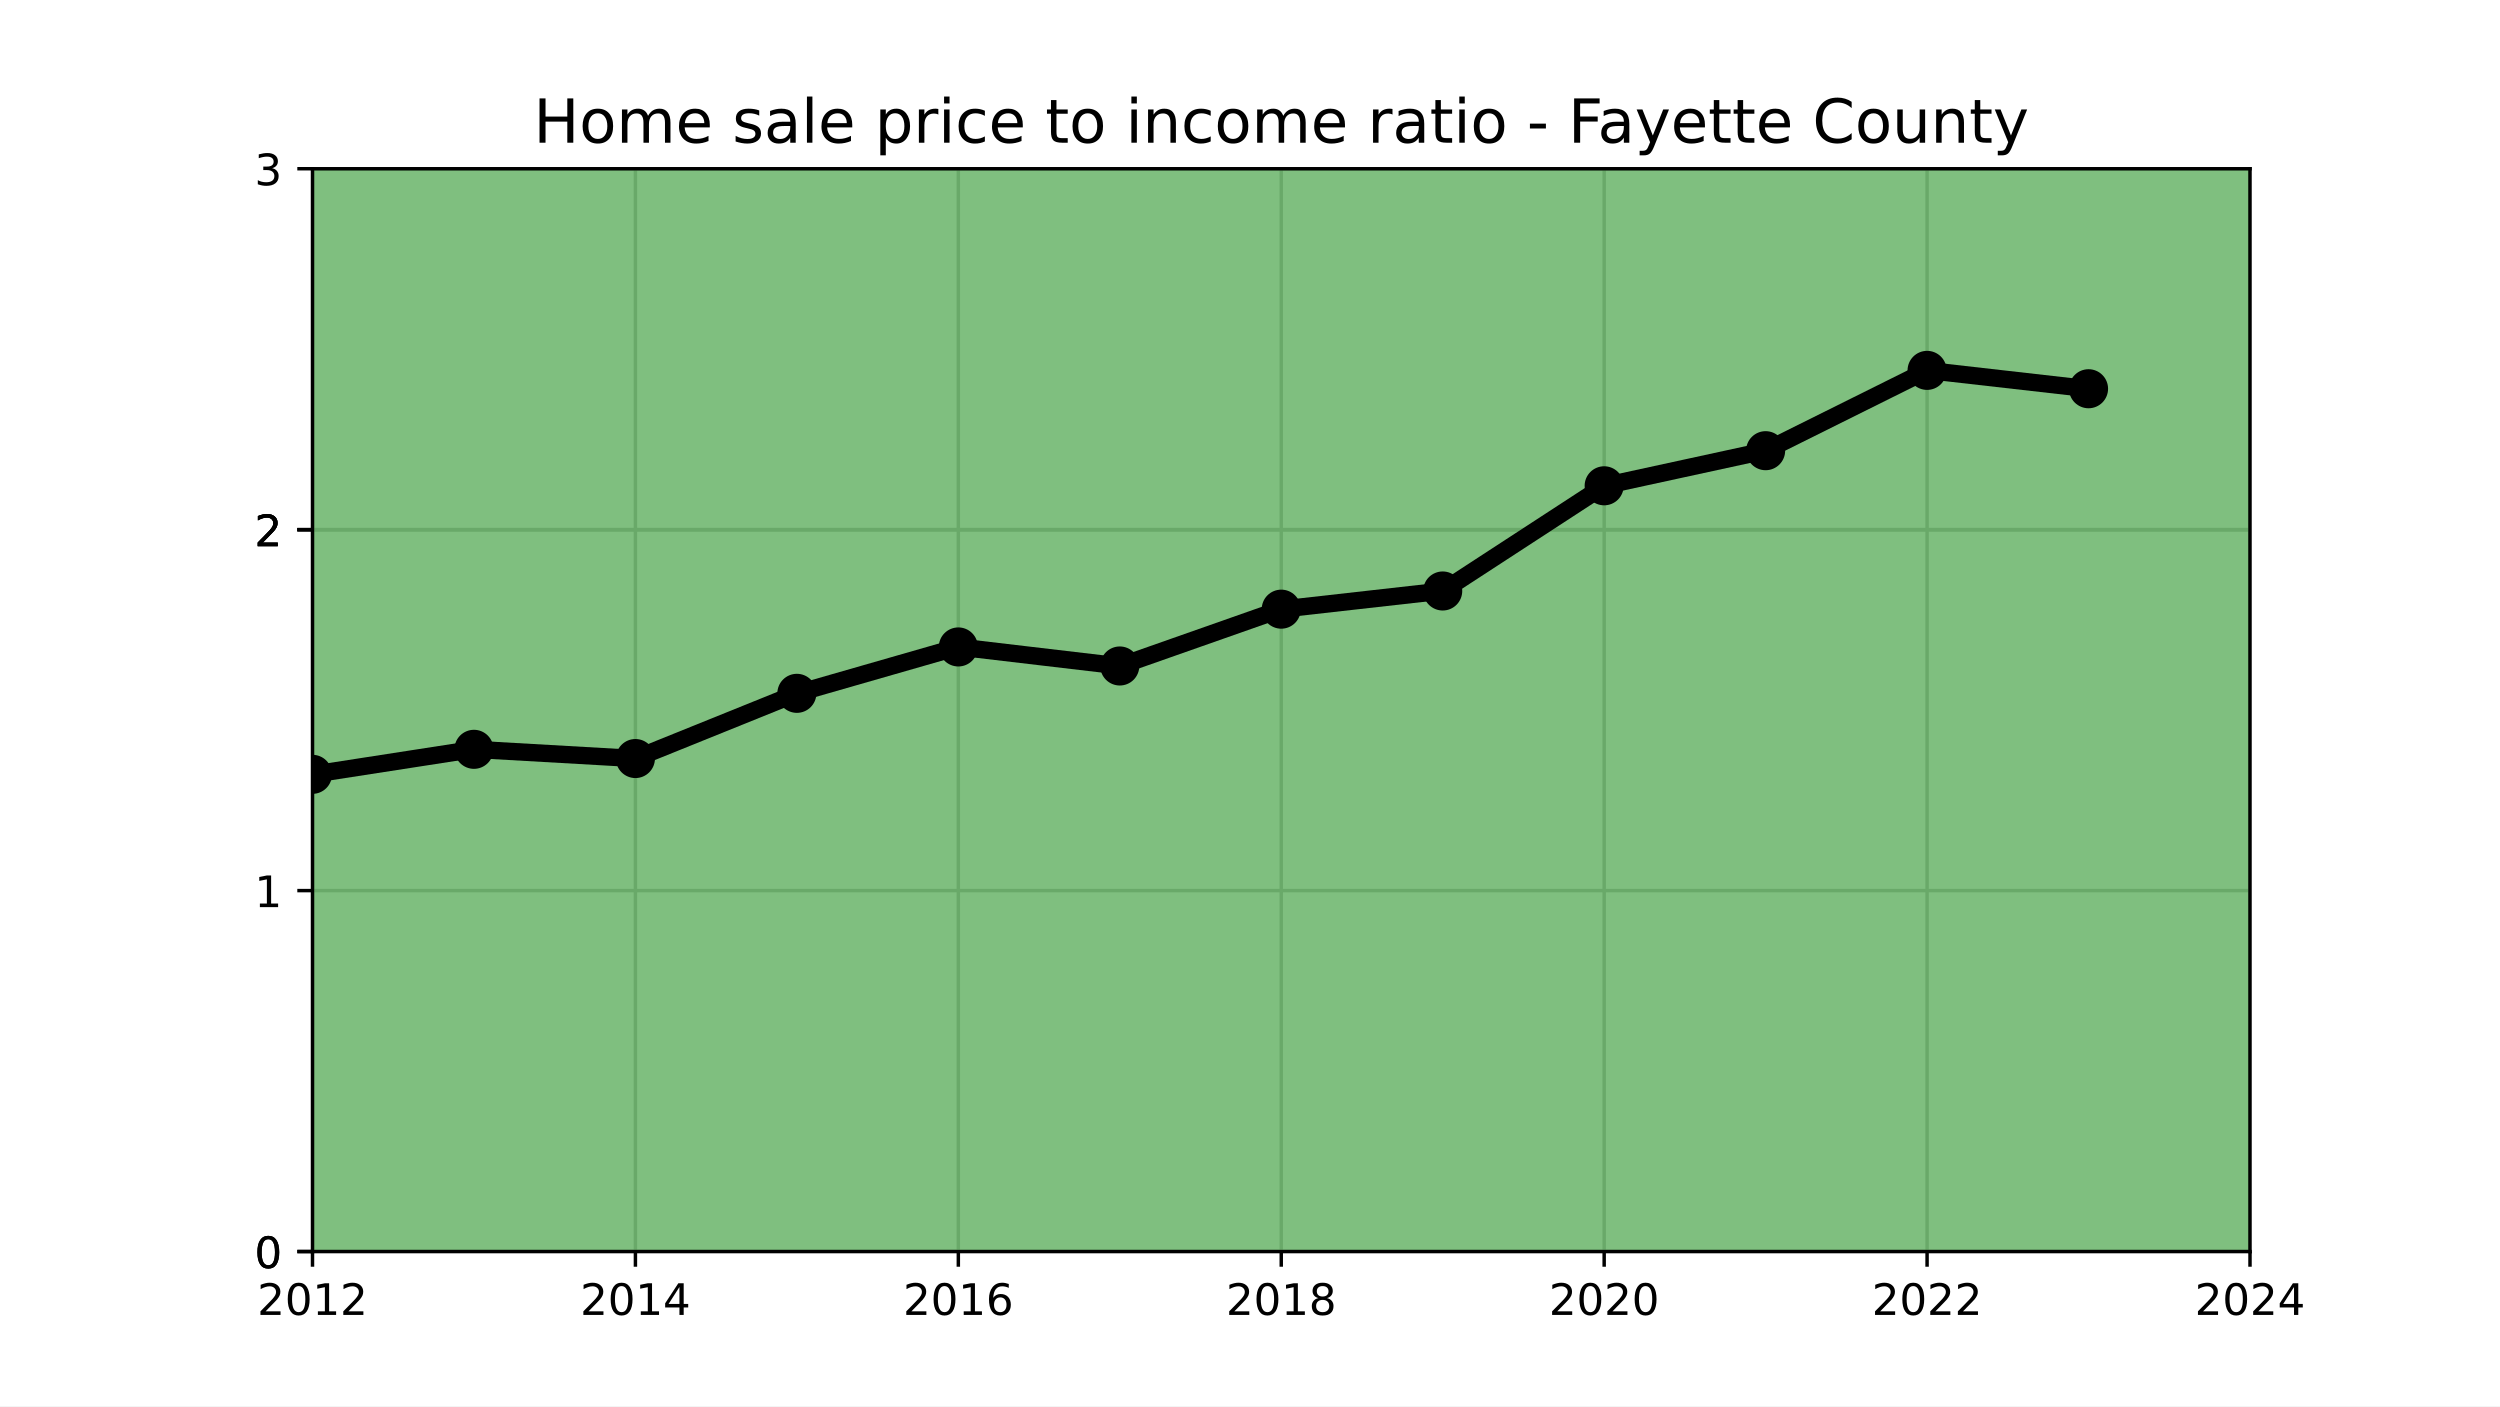
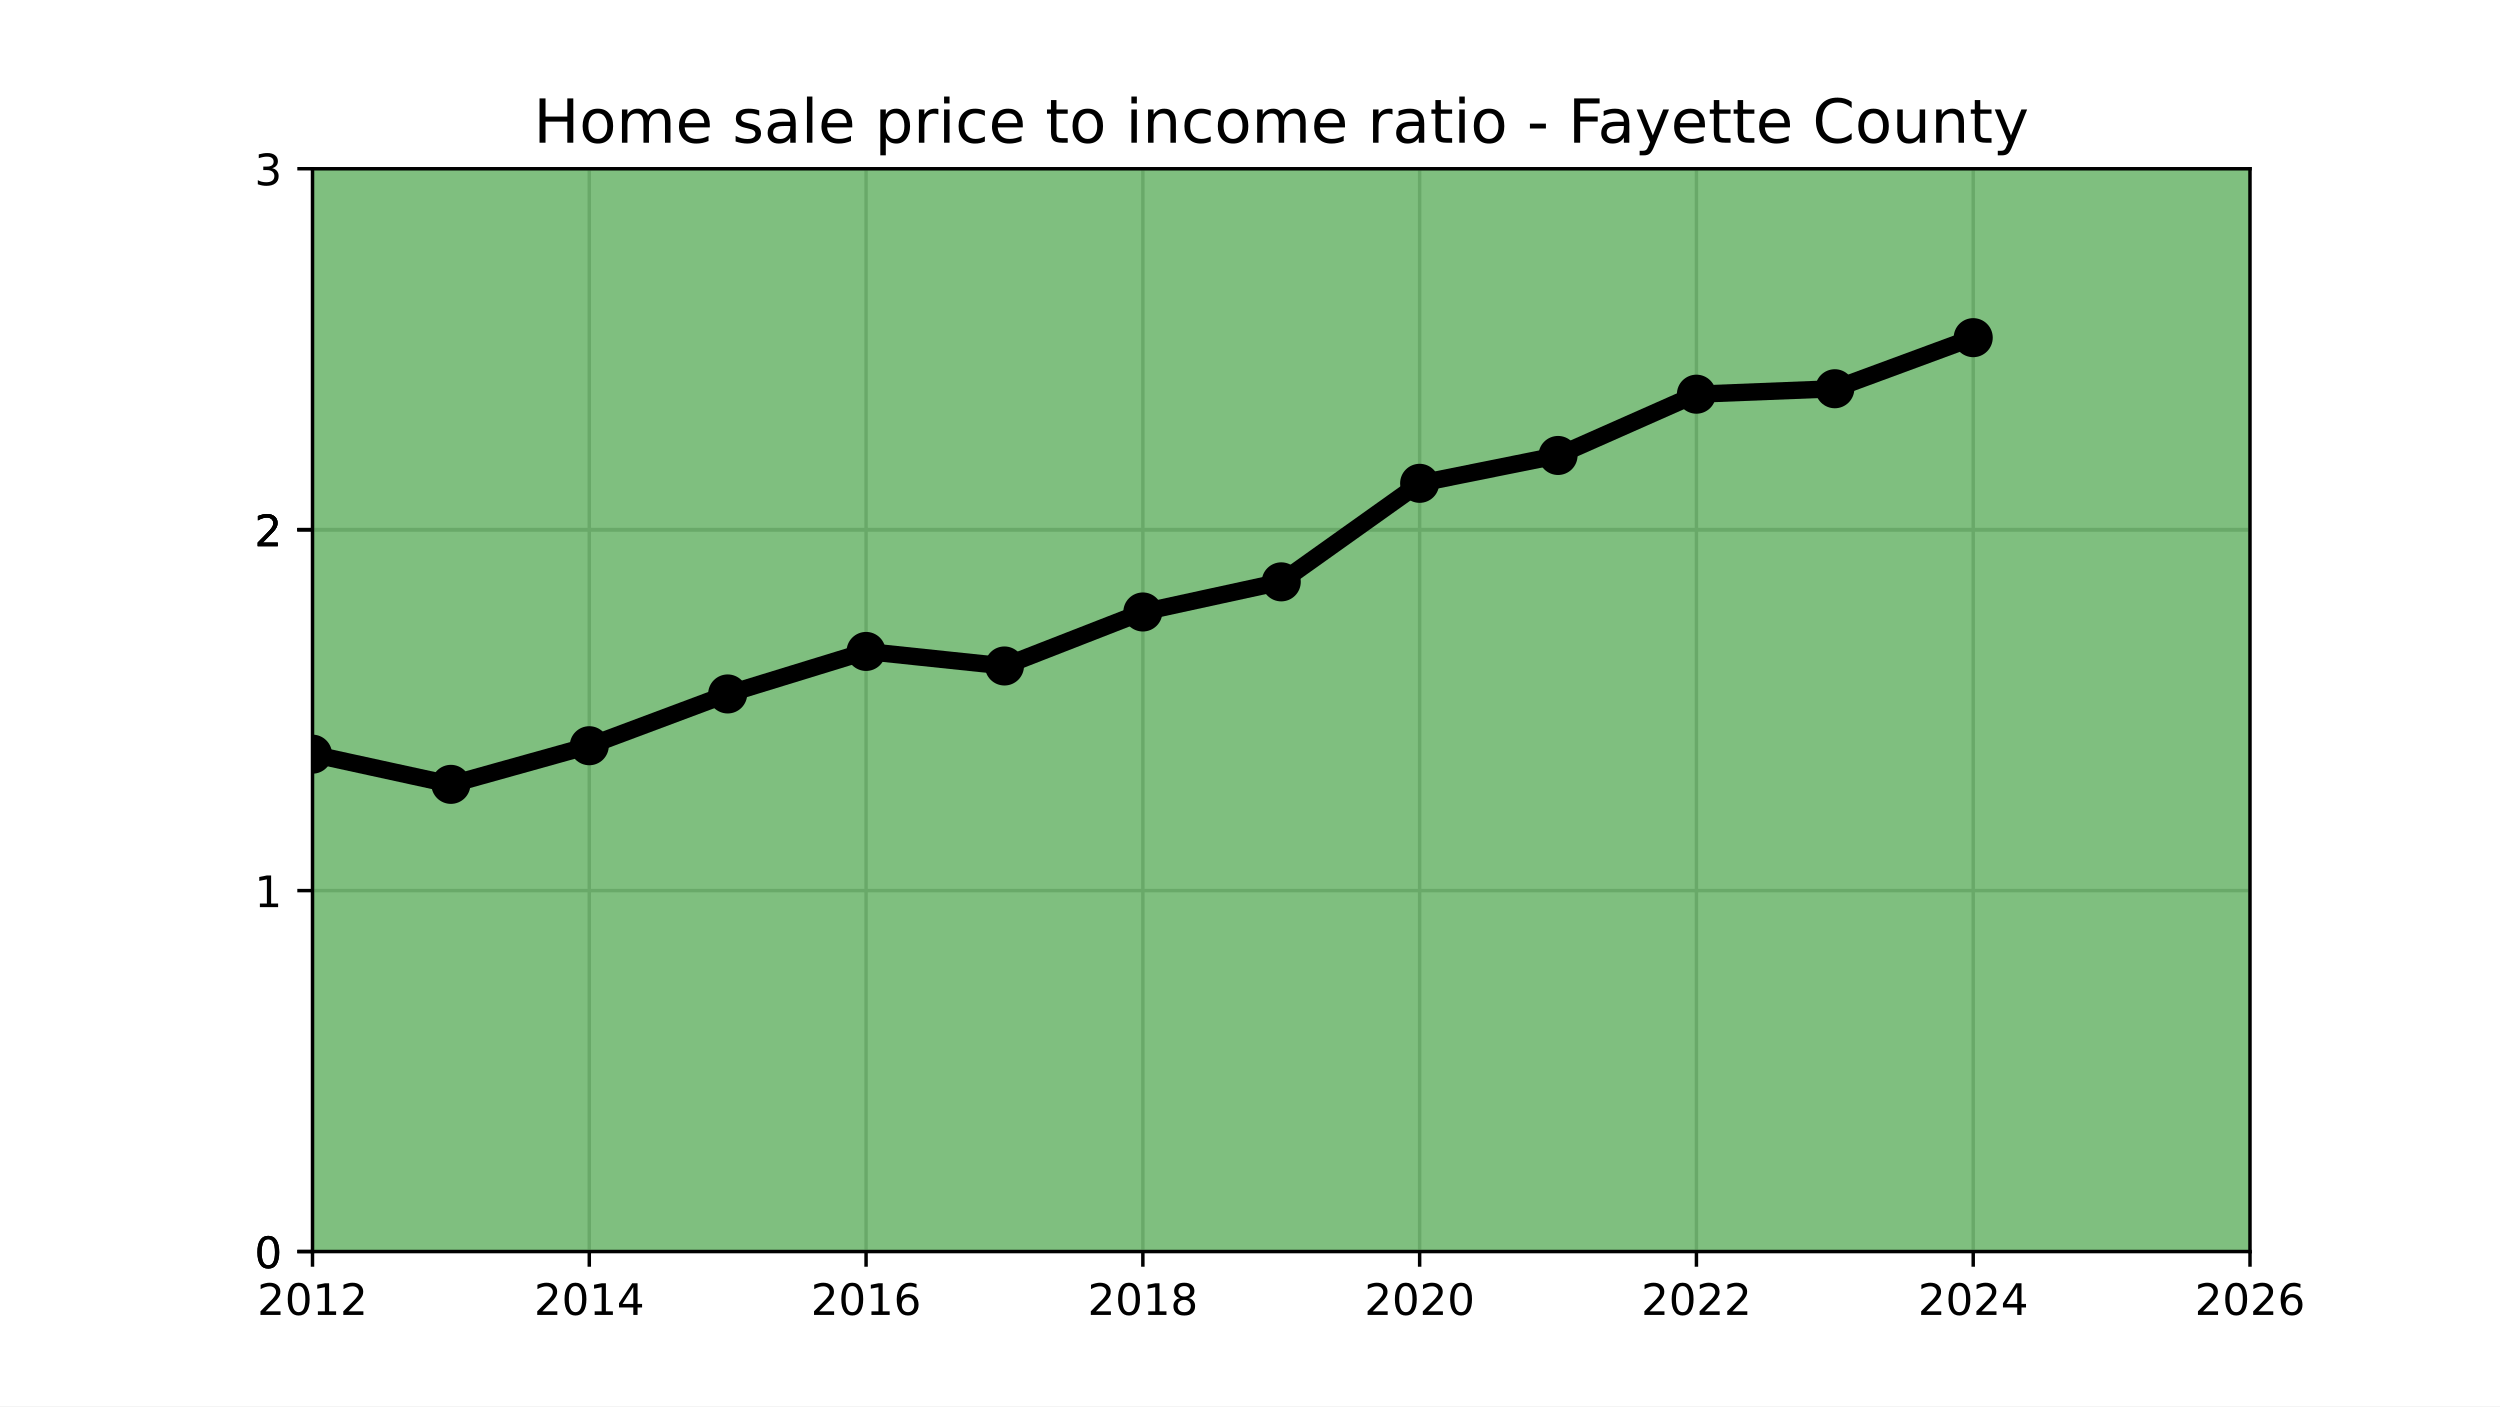
<svg xmlns="http://www.w3.org/2000/svg" xmlns:xlink="http://www.w3.org/1999/xlink" width="576pt" height="324pt" viewBox="0 0 576 324" version="1.1">
  <defs>
    <style type="text/css">*{stroke-linejoin: round; stroke-linecap: butt}</style>
  </defs>
  <g id="figure_1">
    <g id="patch_1">
      <path d="M 0 324  L 576 324  L 576 0  L 0 0  z " style="fill: #ffffff" />
    </g>
    <g id="axes_1">
      <g id="patch_2">
        <path d="M 72 288.36  L 518.4 288.36  L 518.4 38.88  L 72 38.88  z " style="fill: #ffffff" />
      </g>
      <g id="matplotlib.axis_1">
        <g id="xtick_1">
          <g id="line2d_1">
-             <path d="M 72 288.36  L 72 38.88  " clip-path="url(#pf3181446db)" style="fill: none; stroke: #d3d3d3; stroke-width: 0.8; stroke-linecap: square" />
+             <path d="M 72 288.36  L 72 38.88  " clip-path="url(#p4baf9065e5)" style="fill: none; stroke: #d3d3d3; stroke-width: 0.8; stroke-linecap: square" />
          </g>
          <g id="line2d_2">
            <defs>
-               <path id="m0b68ae9c9b" d="M 0 0  L 0 3.5  " style="stroke: #000000; stroke-width: 0.8" />
+               <path id="m02a581e43c" d="M 0 0  L 0 3.5  " style="stroke: #000000; stroke-width: 0.8" />
            </defs>
            <g>
-               <use xlink:href="#m0b68ae9c9b" x="72" y="288.36" style="stroke: #000000; stroke-width: 0.8" />
+               <use xlink:href="#m02a581e43c" x="72" y="288.36" style="stroke: #000000; stroke-width: 0.8" />
            </g>
          </g>
          <g id="text_1">
            <g transform="translate(59.275 302.9584) scale(0.1 -0.1)">
              <defs>
                <path id="DejaVuSans-32" d="M 1228 531  L 3431 531  L 3431 0  L 469 0  L 469 531  Q 828 903 1448 1529  Q 2069 2156 2228 2338  Q 2531 2678 2651 2914  Q 2772 3150 2772 3378  Q 2772 3750 2511 3984  Q 2250 4219 1831 4219  Q 1534 4219 1204 4116  Q 875 4013 500 3803  L 500 4441  Q 881 4594 1212 4672  Q 1544 4750 1819 4750  Q 2544 4750 2975 4387  Q 3406 4025 3406 3419  Q 3406 3131 3298 2873  Q 3191 2616 2906 2266  Q 2828 2175 2409 1742  Q 1991 1309 1228 531  z " transform="scale(0.015625)" />
                <path id="DejaVuSans-30" d="M 2034 4250  Q 1547 4250 1301 3770  Q 1056 3291 1056 2328  Q 1056 1369 1301 889  Q 1547 409 2034 409  Q 2525 409 2770 889  Q 3016 1369 3016 2328  Q 3016 3291 2770 3770  Q 2525 4250 2034 4250  z M 2034 4750  Q 2819 4750 3233 4129  Q 3647 3509 3647 2328  Q 3647 1150 3233 529  Q 2819 -91 2034 -91  Q 1250 -91 836 529  Q 422 1150 422 2328  Q 422 3509 836 4129  Q 1250 4750 2034 4750  z " transform="scale(0.015625)" />
                <path id="DejaVuSans-31" d="M 794 531  L 1825 531  L 1825 4091  L 703 3866  L 703 4441  L 1819 4666  L 2450 4666  L 2450 531  L 3481 531  L 3481 0  L 794 0  L 794 531  z " transform="scale(0.015625)" />
              </defs>
              <use xlink:href="#DejaVuSans-32" />
-               <use xlink:href="#DejaVuSans-30" x="63.623" />
-               <use xlink:href="#DejaVuSans-31" x="127.246" />
-               <use xlink:href="#DejaVuSans-32" x="190.869" />
+               <use xlink:href="#DejaVuSans-30" transform="translate(63.62305 0)" />
+               <use xlink:href="#DejaVuSans-31" transform="translate(127.2461 0)" />
+               <use xlink:href="#DejaVuSans-32" transform="translate(190.8691 0)" />
            </g>
          </g>
        </g>
        <g id="xtick_2">
          <g id="line2d_3">
-             <path d="M 146.4 288.36  L 146.4 38.88  " clip-path="url(#pf3181446db)" style="fill: none; stroke: #d3d3d3; stroke-width: 0.8; stroke-linecap: square" />
+             <path d="M 135.771 288.36  L 135.771 38.88  " clip-path="url(#p4baf9065e5)" style="fill: none; stroke: #d3d3d3; stroke-width: 0.8; stroke-linecap: square" />
          </g>
          <g id="line2d_4">
            <g>
-               <use xlink:href="#m0b68ae9c9b" x="146.4" y="288.36" style="stroke: #000000; stroke-width: 0.8" />
+               <use xlink:href="#m02a581e43c" x="135.771" y="288.36" style="stroke: #000000; stroke-width: 0.8" />
            </g>
          </g>
          <g id="text_2">
-             <g transform="translate(133.675 302.9584) scale(0.1 -0.1)">
+             <g transform="translate(123.0464 302.9584) scale(0.1 -0.1)">
              <defs>
                <path id="DejaVuSans-34" d="M 2419 4116  L 825 1625  L 2419 1625  L 2419 4116  z M 2253 4666  L 3047 4666  L 3047 1625  L 3713 1625  L 3713 1100  L 3047 1100  L 3047 0  L 2419 0  L 2419 1100  L 313 1100  L 313 1709  L 2253 4666  z " transform="scale(0.015625)" />
              </defs>
              <use xlink:href="#DejaVuSans-32" />
-               <use xlink:href="#DejaVuSans-30" x="63.623" />
-               <use xlink:href="#DejaVuSans-31" x="127.246" />
-               <use xlink:href="#DejaVuSans-34" x="190.869" />
+               <use xlink:href="#DejaVuSans-30" transform="translate(63.62305 0)" />
+               <use xlink:href="#DejaVuSans-31" transform="translate(127.2461 0)" />
+               <use xlink:href="#DejaVuSans-34" transform="translate(190.8691 0)" />
            </g>
          </g>
        </g>
        <g id="xtick_3">
          <g id="line2d_5">
-             <path d="M 220.8 288.36  L 220.8 38.88  " clip-path="url(#pf3181446db)" style="fill: none; stroke: #d3d3d3; stroke-width: 0.8; stroke-linecap: square" />
+             <path d="M 199.543 288.36  L 199.543 38.88  " clip-path="url(#p4baf9065e5)" style="fill: none; stroke: #d3d3d3; stroke-width: 0.8; stroke-linecap: square" />
          </g>
          <g id="line2d_6">
            <g>
-               <use xlink:href="#m0b68ae9c9b" x="220.8" y="288.36" style="stroke: #000000; stroke-width: 0.8" />
+               <use xlink:href="#m02a581e43c" x="199.543" y="288.36" style="stroke: #000000; stroke-width: 0.8" />
            </g>
          </g>
          <g id="text_3">
-             <g transform="translate(208.075 302.9584) scale(0.1 -0.1)">
+             <g transform="translate(186.8179 302.9584) scale(0.1 -0.1)">
              <defs>
                <path id="DejaVuSans-36" d="M 2113 2584  Q 1688 2584 1439 2293  Q 1191 2003 1191 1497  Q 1191 994 1439 701  Q 1688 409 2113 409  Q 2538 409 2786 701  Q 3034 994 3034 1497  Q 3034 2003 2786 2293  Q 2538 2584 2113 2584  z M 3366 4563  L 3366 3988  Q 3128 4100 2886 4159  Q 2644 4219 2406 4219  Q 1781 4219 1451 3797  Q 1122 3375 1075 2522  Q 1259 2794 1537 2939  Q 1816 3084 2150 3084  Q 2853 3084 3261 2657  Q 3669 2231 3669 1497  Q 3669 778 3244 343  Q 2819 -91 2113 -91  Q 1303 -91 875 529  Q 447 1150 447 2328  Q 447 3434 972 4092  Q 1497 4750 2381 4750  Q 2619 4750 2861 4703  Q 3103 4656 3366 4563  z " transform="scale(0.015625)" />
              </defs>
              <use xlink:href="#DejaVuSans-32" />
-               <use xlink:href="#DejaVuSans-30" x="63.623" />
-               <use xlink:href="#DejaVuSans-31" x="127.246" />
-               <use xlink:href="#DejaVuSans-36" x="190.869" />
+               <use xlink:href="#DejaVuSans-30" transform="translate(63.62305 0)" />
+               <use xlink:href="#DejaVuSans-31" transform="translate(127.2461 0)" />
+               <use xlink:href="#DejaVuSans-36" transform="translate(190.8691 0)" />
            </g>
          </g>
        </g>
        <g id="xtick_4">
          <g id="line2d_7">
-             <path d="M 295.2 288.36  L 295.2 38.88  " clip-path="url(#pf3181446db)" style="fill: none; stroke: #d3d3d3; stroke-width: 0.8; stroke-linecap: square" />
+             <path d="M 263.314 288.36  L 263.314 38.88  " clip-path="url(#p4baf9065e5)" style="fill: none; stroke: #d3d3d3; stroke-width: 0.8; stroke-linecap: square" />
          </g>
          <g id="line2d_8">
            <g>
-               <use xlink:href="#m0b68ae9c9b" x="295.2" y="288.36" style="stroke: #000000; stroke-width: 0.8" />
+               <use xlink:href="#m02a581e43c" x="263.314" y="288.36" style="stroke: #000000; stroke-width: 0.8" />
            </g>
          </g>
          <g id="text_4">
-             <g transform="translate(282.475 302.9584) scale(0.1 -0.1)">
+             <g transform="translate(250.5893 302.9584) scale(0.1 -0.1)">
              <defs>
                <path id="DejaVuSans-38" d="M 2034 2216  Q 1584 2216 1326 1975  Q 1069 1734 1069 1313  Q 1069 891 1326 650  Q 1584 409 2034 409  Q 2484 409 2743 651  Q 3003 894 3003 1313  Q 3003 1734 2745 1975  Q 2488 2216 2034 2216  z M 1403 2484  Q 997 2584 770 2862  Q 544 3141 544 3541  Q 544 4100 942 4425  Q 1341 4750 2034 4750  Q 2731 4750 3128 4425  Q 3525 4100 3525 3541  Q 3525 3141 3298 2862  Q 3072 2584 2669 2484  Q 3125 2378 3379 2068  Q 3634 1759 3634 1313  Q 3634 634 3220 271  Q 2806 -91 2034 -91  Q 1263 -91 848 271  Q 434 634 434 1313  Q 434 1759 690 2068  Q 947 2378 1403 2484  z M 1172 3481  Q 1172 3119 1398 2916  Q 1625 2713 2034 2713  Q 2441 2713 2670 2916  Q 2900 3119 2900 3481  Q 2900 3844 2670 4047  Q 2441 4250 2034 4250  Q 1625 4250 1398 4047  Q 1172 3844 1172 3481  z " transform="scale(0.015625)" />
              </defs>
              <use xlink:href="#DejaVuSans-32" />
-               <use xlink:href="#DejaVuSans-30" x="63.623" />
-               <use xlink:href="#DejaVuSans-31" x="127.246" />
-               <use xlink:href="#DejaVuSans-38" x="190.869" />
+               <use xlink:href="#DejaVuSans-30" transform="translate(63.62305 0)" />
+               <use xlink:href="#DejaVuSans-31" transform="translate(127.2461 0)" />
+               <use xlink:href="#DejaVuSans-38" transform="translate(190.8691 0)" />
            </g>
          </g>
        </g>
        <g id="xtick_5">
          <g id="line2d_9">
-             <path d="M 369.6 288.36  L 369.6 38.88  " clip-path="url(#pf3181446db)" style="fill: none; stroke: #d3d3d3; stroke-width: 0.8; stroke-linecap: square" />
+             <path d="M 327.086 288.36  L 327.086 38.88  " clip-path="url(#p4baf9065e5)" style="fill: none; stroke: #d3d3d3; stroke-width: 0.8; stroke-linecap: square" />
          </g>
          <g id="line2d_10">
            <g>
-               <use xlink:href="#m0b68ae9c9b" x="369.6" y="288.36" style="stroke: #000000; stroke-width: 0.8" />
+               <use xlink:href="#m02a581e43c" x="327.086" y="288.36" style="stroke: #000000; stroke-width: 0.8" />
            </g>
          </g>
          <g id="text_5">
-             <g transform="translate(356.875 302.9584) scale(0.1 -0.1)">
-               <use xlink:href="#DejaVuSans-32" />
-               <use xlink:href="#DejaVuSans-30" x="63.623" />
-               <use xlink:href="#DejaVuSans-32" x="127.246" />
-               <use xlink:href="#DejaVuSans-30" x="190.869" />
+             <g transform="translate(314.3607 302.9584) scale(0.1 -0.1)">
+               <use xlink:href="#DejaVuSans-32" />
+               <use xlink:href="#DejaVuSans-30" transform="translate(63.62305 0)" />
+               <use xlink:href="#DejaVuSans-32" transform="translate(127.2461 0)" />
+               <use xlink:href="#DejaVuSans-30" transform="translate(190.8691 0)" />
            </g>
          </g>
        </g>
        <g id="xtick_6">
          <g id="line2d_11">
-             <path d="M 444 288.36  L 444 38.88  " clip-path="url(#pf3181446db)" style="fill: none; stroke: #d3d3d3; stroke-width: 0.8; stroke-linecap: square" />
+             <path d="M 390.857 288.36  L 390.857 38.88  " clip-path="url(#p4baf9065e5)" style="fill: none; stroke: #d3d3d3; stroke-width: 0.8; stroke-linecap: square" />
          </g>
          <g id="line2d_12">
            <g>
-               <use xlink:href="#m0b68ae9c9b" x="444" y="288.36" style="stroke: #000000; stroke-width: 0.8" />
+               <use xlink:href="#m02a581e43c" x="390.857" y="288.36" style="stroke: #000000; stroke-width: 0.8" />
            </g>
          </g>
          <g id="text_6">
-             <g transform="translate(431.275 302.9584) scale(0.1 -0.1)">
-               <use xlink:href="#DejaVuSans-32" />
-               <use xlink:href="#DejaVuSans-30" x="63.623" />
-               <use xlink:href="#DejaVuSans-32" x="127.246" />
-               <use xlink:href="#DejaVuSans-32" x="190.869" />
+             <g transform="translate(378.1321 302.9584) scale(0.1 -0.1)">
+               <use xlink:href="#DejaVuSans-32" />
+               <use xlink:href="#DejaVuSans-30" transform="translate(63.62305 0)" />
+               <use xlink:href="#DejaVuSans-32" transform="translate(127.2461 0)" />
+               <use xlink:href="#DejaVuSans-32" transform="translate(190.8691 0)" />
            </g>
          </g>
        </g>
        <g id="xtick_7">
          <g id="line2d_13">
-             <path d="M 518.4 288.36  L 518.4 38.88  " clip-path="url(#pf3181446db)" style="fill: none; stroke: #d3d3d3; stroke-width: 0.8; stroke-linecap: square" />
+             <path d="M 454.629 288.36  L 454.629 38.88  " clip-path="url(#p4baf9065e5)" style="fill: none; stroke: #d3d3d3; stroke-width: 0.8; stroke-linecap: square" />
          </g>
          <g id="line2d_14">
            <g>
-               <use xlink:href="#m0b68ae9c9b" x="518.4" y="288.36" style="stroke: #000000; stroke-width: 0.8" />
+               <use xlink:href="#m02a581e43c" x="454.629" y="288.36" style="stroke: #000000; stroke-width: 0.8" />
            </g>
          </g>
          <g id="text_7">
+             <g transform="translate(441.9036 302.9584) scale(0.1 -0.1)">
+               <use xlink:href="#DejaVuSans-32" />
+               <use xlink:href="#DejaVuSans-30" transform="translate(63.62305 0)" />
+               <use xlink:href="#DejaVuSans-32" transform="translate(127.2461 0)" />
+               <use xlink:href="#DejaVuSans-34" transform="translate(190.8691 0)" />
+             </g>
+           </g>
+         </g>
+         <g id="xtick_8">
+           <g id="line2d_15">
+             <path d="M 518.4 288.36  L 518.4 38.88  " clip-path="url(#p4baf9065e5)" style="fill: none; stroke: #d3d3d3; stroke-width: 0.8; stroke-linecap: square" />
+           </g>
+           <g id="line2d_16">
+             <g>
+               <use xlink:href="#m02a581e43c" x="518.4" y="288.36" style="stroke: #000000; stroke-width: 0.8" />
+             </g>
+           </g>
+           <g id="text_8">
            <g transform="translate(505.675 302.9584) scale(0.1 -0.1)">
              <use xlink:href="#DejaVuSans-32" />
-               <use xlink:href="#DejaVuSans-30" x="63.623" />
-               <use xlink:href="#DejaVuSans-32" x="127.246" />
-               <use xlink:href="#DejaVuSans-34" x="190.869" />
+               <use xlink:href="#DejaVuSans-30" transform="translate(63.62305 0)" />
+               <use xlink:href="#DejaVuSans-32" transform="translate(127.2461 0)" />
+               <use xlink:href="#DejaVuSans-36" transform="translate(190.8691 0)" />
            </g>
          </g>
        </g>
      </g>
      <g id="matplotlib.axis_2">
        <g id="ytick_1">
-           <g id="line2d_15">
-             <path d="M 72 288.36  L 518.4 288.36  " clip-path="url(#pf3181446db)" style="fill: none; stroke: #d3d3d3; stroke-width: 0.8; stroke-linecap: square" />
-           </g>
-           <g id="line2d_16">
+           <g id="line2d_17">
+             <path d="M 72 288.36  L 518.4 288.36  " clip-path="url(#p4baf9065e5)" style="fill: none; stroke: #d3d3d3; stroke-width: 0.8; stroke-linecap: square" />
+           </g>
+           <g id="line2d_18">
            <defs>
-               <path id="m8a6e45b117" d="M 0 0  L -3.5 0  " style="stroke: #000000; stroke-width: 0.8" />
+               <path id="m32b306f093" d="M 0 0  L -3.5 0  " style="stroke: #000000; stroke-width: 0.8" />
            </defs>
            <g>
-               <use xlink:href="#m8a6e45b117" x="72" y="288.36" style="stroke: #000000; stroke-width: 0.8" />
-             </g>
-           </g>
-           <g id="text_8">
-             <g transform="translate(58.6375 292.1592) scale(0.1 -0.1)">
-               <use xlink:href="#DejaVuSans-30" />
-             </g>
-           </g>
-         </g>
-         <g id="ytick_2">
-           <g id="line2d_17">
-             <path d="M 72 288.36  L 518.4 288.36  " clip-path="url(#pf3181446db)" style="fill: none; stroke: #d3d3d3; stroke-width: 0.8; stroke-linecap: square" />
-           </g>
-           <g id="line2d_18">
-             <g>
-               <use xlink:href="#m8a6e45b117" x="72" y="288.36" style="stroke: #000000; stroke-width: 0.8" />
+               <use xlink:href="#m32b306f093" x="72" y="288.36" style="stroke: #000000; stroke-width: 0.8" />
            </g>
          </g>
          <g id="text_9">
            <g transform="translate(58.6375 292.1592) scale(0.1 -0.1)">
              <use xlink:href="#DejaVuSans-30" />
            </g>
          </g>
        </g>
+         <g id="ytick_2">
+           <g id="line2d_19">
+             <path d="M 72 288.36  L 518.4 288.36  " clip-path="url(#p4baf9065e5)" style="fill: none; stroke: #d3d3d3; stroke-width: 0.8; stroke-linecap: square" />
+           </g>
+           <g id="line2d_20">
+             <g>
+               <use xlink:href="#m32b306f093" x="72" y="288.36" style="stroke: #000000; stroke-width: 0.8" />
+             </g>
+           </g>
+           <g id="text_10">
+             <g transform="translate(58.6375 292.1592) scale(0.1 -0.1)">
+               <use xlink:href="#DejaVuSans-30" />
+             </g>
+           </g>
+         </g>
        <g id="ytick_3">
-           <g id="line2d_19">
-             <path d="M 72 205.2  L 518.4 205.2  " clip-path="url(#pf3181446db)" style="fill: none; stroke: #d3d3d3; stroke-width: 0.8; stroke-linecap: square" />
-           </g>
-           <g id="line2d_20">
-             <g>
-               <use xlink:href="#m8a6e45b117" x="72" y="205.2" style="stroke: #000000; stroke-width: 0.8" />
-             </g>
-           </g>
-           <g id="text_10">
+           <g id="line2d_21">
+             <path d="M 72 205.2  L 518.4 205.2  " clip-path="url(#p4baf9065e5)" style="fill: none; stroke: #d3d3d3; stroke-width: 0.8; stroke-linecap: square" />
+           </g>
+           <g id="line2d_22">
+             <g>
+               <use xlink:href="#m32b306f093" x="72" y="205.2" style="stroke: #000000; stroke-width: 0.8" />
+             </g>
+           </g>
+           <g id="text_11">
            <g transform="translate(58.6375 208.9992) scale(0.1 -0.1)">
              <use xlink:href="#DejaVuSans-31" />
            </g>
          </g>
        </g>
        <g id="ytick_4">
-           <g id="line2d_21">
-             <path d="M 72 122.04  L 518.4 122.04  " clip-path="url(#pf3181446db)" style="fill: none; stroke: #d3d3d3; stroke-width: 0.8; stroke-linecap: square" />
-           </g>
-           <g id="line2d_22">
-             <g>
-               <use xlink:href="#m8a6e45b117" x="72" y="122.04" style="stroke: #000000; stroke-width: 0.8" />
-             </g>
-           </g>
-           <g id="text_11">
-             <g transform="translate(58.6375 125.8392) scale(0.1 -0.1)">
-               <use xlink:href="#DejaVuSans-32" />
-             </g>
-           </g>
-         </g>
-         <g id="ytick_5">
          <g id="line2d_23">
-             <path d="M 72 122.04  L 518.4 122.04  " clip-path="url(#pf3181446db)" style="fill: none; stroke: #d3d3d3; stroke-width: 0.8; stroke-linecap: square" />
+             <path d="M 72 122.04  L 518.4 122.04  " clip-path="url(#p4baf9065e5)" style="fill: none; stroke: #d3d3d3; stroke-width: 0.8; stroke-linecap: square" />
          </g>
          <g id="line2d_24">
            <g>
-               <use xlink:href="#m8a6e45b117" x="72" y="122.04" style="stroke: #000000; stroke-width: 0.8" />
+               <use xlink:href="#m32b306f093" x="72" y="122.04" style="stroke: #000000; stroke-width: 0.8" />
            </g>
          </g>
          <g id="text_12">
            <g transform="translate(58.6375 125.8392) scale(0.1 -0.1)">
              <use xlink:href="#DejaVuSans-32" />
            </g>
          </g>
        </g>
-         <g id="ytick_6">
+         <g id="ytick_5">
          <g id="line2d_25">
-             <path d="M 72 122.04  L 518.4 122.04  " clip-path="url(#pf3181446db)" style="fill: none; stroke: #d3d3d3; stroke-width: 0.8; stroke-linecap: square" />
+             <path d="M 72 122.04  L 518.4 122.04  " clip-path="url(#p4baf9065e5)" style="fill: none; stroke: #d3d3d3; stroke-width: 0.8; stroke-linecap: square" />
          </g>
          <g id="line2d_26">
            <g>
-               <use xlink:href="#m8a6e45b117" x="72" y="122.04" style="stroke: #000000; stroke-width: 0.8" />
+               <use xlink:href="#m32b306f093" x="72" y="122.04" style="stroke: #000000; stroke-width: 0.8" />
            </g>
          </g>
          <g id="text_13">
            <g transform="translate(58.6375 125.8392) scale(0.1 -0.1)">
              <use xlink:href="#DejaVuSans-32" />
            </g>
          </g>
        </g>
+         <g id="ytick_6">
+           <g id="line2d_27">
+             <path d="M 72 122.04  L 518.4 122.04  " clip-path="url(#p4baf9065e5)" style="fill: none; stroke: #d3d3d3; stroke-width: 0.8; stroke-linecap: square" />
+           </g>
+           <g id="line2d_28">
+             <g>
+               <use xlink:href="#m32b306f093" x="72" y="122.04" style="stroke: #000000; stroke-width: 0.8" />
+             </g>
+           </g>
+           <g id="text_14">
+             <g transform="translate(58.6375 125.8392) scale(0.1 -0.1)">
+               <use xlink:href="#DejaVuSans-32" />
+             </g>
+           </g>
+         </g>
        <g id="ytick_7">
-           <g id="line2d_27">
-             <path d="M 72 38.88  L 518.4 38.88  " clip-path="url(#pf3181446db)" style="fill: none; stroke: #d3d3d3; stroke-width: 0.8; stroke-linecap: square" />
-           </g>
-           <g id="line2d_28">
-             <g>
-               <use xlink:href="#m8a6e45b117" x="72" y="38.88" style="stroke: #000000; stroke-width: 0.8" />
-             </g>
-           </g>
-           <g id="text_14">
+           <g id="line2d_29">
+             <path d="M 72 38.88  L 518.4 38.88  " clip-path="url(#p4baf9065e5)" style="fill: none; stroke: #d3d3d3; stroke-width: 0.8; stroke-linecap: square" />
+           </g>
+           <g id="line2d_30">
+             <g>
+               <use xlink:href="#m32b306f093" x="72" y="38.88" style="stroke: #000000; stroke-width: 0.8" />
+             </g>
+           </g>
+           <g id="text_15">
            <g transform="translate(58.6375 42.67922) scale(0.1 -0.1)">
              <defs>
                <path id="DejaVuSans-33" d="M 2597 2516  Q 3050 2419 3304 2112  Q 3559 1806 3559 1356  Q 3559 666 3084 287  Q 2609 -91 1734 -91  Q 1441 -91 1130 -33  Q 819 25 488 141  L 488 750  Q 750 597 1062 519  Q 1375 441 1716 441  Q 2309 441 2620 675  Q 2931 909 2931 1356  Q 2931 1769 2642 2001  Q 2353 2234 1838 2234  L 1294 2234  L 1294 2753  L 1863 2753  Q 2328 2753 2575 2939  Q 2822 3125 2822 3475  Q 2822 3834 2567 4026  Q 2313 4219 1838 4219  Q 1578 4219 1281 4162  Q 984 4106 628 3988  L 628 4550  Q 988 4650 1302 4700  Q 1616 4750 1894 4750  Q 2613 4750 3031 4423  Q 3450 4097 3450 3541  Q 3450 3153 3228 2886  Q 3006 2619 2597 2516  z " transform="scale(0.015625)" />
              </defs>
              <use xlink:href="#DejaVuSans-33" />
            </g>
          </g>
        </g>
      </g>
-       <g id="PolyCollection_1">
-         <path d="M 72 38.88  L 72 288.36  L 109.2 288.36  L 146.4 288.36  L 183.6 288.36  L 220.8 288.36  L 258 288.36  L 295.2 288.36  L 332.4 288.36  L 369.6 288.36  L 406.8 288.36  L 444 288.36  L 481.2 288.36  L 518.4 288.36  L 518.4 38.88  L 518.4 38.88  L 481.2 38.88  L 444 38.88  L 406.8 38.88  L 369.6 38.88  L 332.4 38.88  L 295.2 38.88  L 258 38.88  L 220.8 38.88  L 183.6 38.88  L 146.4 38.88  L 109.2 38.88  L 72 38.88  z " clip-path="url(#pf3181446db)" style="fill: #008000; fill-opacity: 0.5" />
-       </g>
-       <g id="line2d_29">
-         <path d="M 72 178.407  L 109.2 172.644  L 146.4 174.768  L 183.6 159.744  L 220.8 149.057  L 258 153.442  L 295.2 140.352  L 332.4 136.163  L 369.6 111.928  L 406.8 103.84  L 444 85.335  L 481.2 89.567  " clip-path="url(#pf3181446db)" style="fill: none; stroke: #000000; stroke-width: 4; stroke-linecap: square" />
+       <g id="FillBetweenPolyCollection_1">
+         <path d="M 72 38.88  L 72 288.36  L 103.886 288.36  L 135.771 288.36  L 167.657 288.36  L 199.543 288.36  L 231.429 288.36  L 263.314 288.36  L 295.2 288.36  L 327.086 288.36  L 358.971 288.36  L 390.857 288.36  L 422.743 288.36  L 454.629 288.36  L 486.514 288.36  L 518.4 288.36  L 518.4 38.88  L 518.4 38.88  L 486.514 38.88  L 454.629 38.88  L 422.743 38.88  L 390.857 38.88  L 358.971 38.88  L 327.086 38.88  L 295.2 38.88  L 263.314 38.88  L 231.429 38.88  L 199.543 38.88  L 167.657 38.88  L 135.771 38.88  L 103.886 38.88  L 72 38.88  z " clip-path="url(#p4baf9065e5)" style="fill: #008000; fill-opacity: 0.5" />
+       </g>
+       <g id="line2d_31">
+         <path d="M 72 173.761  L 103.886 180.717  L 135.771 171.817  L 167.657 159.887  L 199.543 150.091  L 231.429 153.442  L 263.314 141.001  L 295.2 134.06  L 327.086 111.358  L 358.971 104.94  L 390.857 90.822  L 422.743 89.567  L 454.629 77.798  " clip-path="url(#p4baf9065e5)" style="fill: none; stroke: #000000; stroke-width: 4; stroke-linecap: square" />
        <defs>
-           <path id="m28386a9203" d="M 0 4  C 1.061 4 2.078 3.579 2.828 2.828  C 3.579 2.078 4 1.061 4 0  C 4 -1.061 3.579 -2.078 2.828 -2.828  C 2.078 -3.579 1.061 -4 0 -4  C -1.061 -4 -2.078 -3.579 -2.828 -2.828  C -3.579 -2.078 -4 -1.061 -4 0  C -4 1.061 -3.579 2.078 -2.828 2.828  C -2.078 3.579 -1.061 4 0 4  z " style="stroke: #000000" />
+           <path id="me291649830" d="M 0 4  C 1.061 4 2.078 3.579 2.828 2.828  C 3.579 2.078 4 1.061 4 0  C 4 -1.061 3.579 -2.078 2.828 -2.828  C 2.078 -3.579 1.061 -4 0 -4  C -1.061 -4 -2.078 -3.579 -2.828 -2.828  C -3.579 -2.078 -4 -1.061 -4 0  C -4 1.061 -3.579 2.078 -2.828 2.828  C -2.078 3.579 -1.061 4 0 4  z " style="stroke: #000000" />
        </defs>
-         <g clip-path="url(#pf3181446db)">
-           <use xlink:href="#m28386a9203" x="72" y="178.407" style="stroke: #000000" />
-           <use xlink:href="#m28386a9203" x="109.2" y="172.644" style="stroke: #000000" />
-           <use xlink:href="#m28386a9203" x="146.4" y="174.768" style="stroke: #000000" />
-           <use xlink:href="#m28386a9203" x="183.6" y="159.744" style="stroke: #000000" />
-           <use xlink:href="#m28386a9203" x="220.8" y="149.057" style="stroke: #000000" />
-           <use xlink:href="#m28386a9203" x="258" y="153.442" style="stroke: #000000" />
-           <use xlink:href="#m28386a9203" x="295.2" y="140.352" style="stroke: #000000" />
-           <use xlink:href="#m28386a9203" x="332.4" y="136.163" style="stroke: #000000" />
-           <use xlink:href="#m28386a9203" x="369.6" y="111.928" style="stroke: #000000" />
-           <use xlink:href="#m28386a9203" x="406.8" y="103.84" style="stroke: #000000" />
-           <use xlink:href="#m28386a9203" x="444" y="85.335" style="stroke: #000000" />
-           <use xlink:href="#m28386a9203" x="481.2" y="89.567" style="stroke: #000000" />
+         <g clip-path="url(#p4baf9065e5)">
+           <use xlink:href="#me291649830" x="72" y="173.761" style="stroke: #000000" />
+           <use xlink:href="#me291649830" x="103.886" y="180.717" style="stroke: #000000" />
+           <use xlink:href="#me291649830" x="135.771" y="171.817" style="stroke: #000000" />
+           <use xlink:href="#me291649830" x="167.657" y="159.887" style="stroke: #000000" />
+           <use xlink:href="#me291649830" x="199.543" y="150.091" style="stroke: #000000" />
+           <use xlink:href="#me291649830" x="231.429" y="153.442" style="stroke: #000000" />
+           <use xlink:href="#me291649830" x="263.314" y="141.001" style="stroke: #000000" />
+           <use xlink:href="#me291649830" x="295.2" y="134.06" style="stroke: #000000" />
+           <use xlink:href="#me291649830" x="327.086" y="111.358" style="stroke: #000000" />
+           <use xlink:href="#me291649830" x="358.971" y="104.94" style="stroke: #000000" />
+           <use xlink:href="#me291649830" x="390.857" y="90.822" style="stroke: #000000" />
+           <use xlink:href="#me291649830" x="422.743" y="89.567" style="stroke: #000000" />
+           <use xlink:href="#me291649830" x="454.629" y="77.798" style="stroke: #000000" />
        </g>
      </g>
      <g id="patch_3">
        <path d="M 72 288.36  L 72 38.88  " style="fill: none; stroke: #000000; stroke-width: 0.8; stroke-linejoin: miter; stroke-linecap: square" />
      </g>
      <g id="patch_4">
        <path d="M 518.4 288.36  L 518.4 38.88  " style="fill: none; stroke: #000000; stroke-width: 0.8; stroke-linejoin: miter; stroke-linecap: square" />
      </g>
      <g id="patch_5">
        <path d="M 72 288.36  L 518.4 288.36  " style="fill: none; stroke: #000000; stroke-width: 0.8; stroke-linejoin: miter; stroke-linecap: square" />
      </g>
      <g id="patch_6">
        <path d="M 72 38.88  L 518.4 38.88  " style="fill: none; stroke: #000000; stroke-width: 0.8; stroke-linejoin: miter; stroke-linecap: square" />
      </g>
-       <g id="text_15">
+       <g id="text_16">
        <g transform="translate(122.9344 32.88) scale(0.14 -0.14)">
          <defs>
            <path id="DejaVuSans-48" d="M 628 4666  L 1259 4666  L 1259 2753  L 3553 2753  L 3553 4666  L 4184 4666  L 4184 0  L 3553 0  L 3553 2222  L 1259 2222  L 1259 0  L 628 0  L 628 4666  z " transform="scale(0.015625)" />
            <path id="DejaVuSans-6f" d="M 1959 3097  Q 1497 3097 1228 2736  Q 959 2375 959 1747  Q 959 1119 1226 758  Q 1494 397 1959 397  Q 2419 397 2687 759  Q 2956 1122 2956 1747  Q 2956 2369 2687 2733  Q 2419 3097 1959 3097  z M 1959 3584  Q 2709 3584 3137 3096  Q 3566 2609 3566 1747  Q 3566 888 3137 398  Q 2709 -91 1959 -91  Q 1206 -91 779 398  Q 353 888 353 1747  Q 353 2609 779 3096  Q 1206 3584 1959 3584  z " transform="scale(0.015625)" />
            <path id="DejaVuSans-6d" d="M 3328 2828  Q 3544 3216 3844 3400  Q 4144 3584 4550 3584  Q 5097 3584 5394 3201  Q 5691 2819 5691 2113  L 5691 0  L 5113 0  L 5113 2094  Q 5113 2597 4934 2840  Q 4756 3084 4391 3084  Q 3944 3084 3684 2787  Q 3425 2491 3425 1978  L 3425 0  L 2847 0  L 2847 2094  Q 2847 2600 2669 2842  Q 2491 3084 2119 3084  Q 1678 3084 1418 2786  Q 1159 2488 1159 1978  L 1159 0  L 581 0  L 581 3500  L 1159 3500  L 1159 2956  Q 1356 3278 1631 3431  Q 1906 3584 2284 3584  Q 2666 3584 2933 3390  Q 3200 3197 3328 2828  z " transform="scale(0.015625)" />
            <path id="DejaVuSans-65" d="M 3597 1894  L 3597 1613  L 953 1613  Q 991 1019 1311 708  Q 1631 397 2203 397  Q 2534 397 2845 478  Q 3156 559 3463 722  L 3463 178  Q 3153 47 2828 -22  Q 2503 -91 2169 -91  Q 1331 -91 842 396  Q 353 884 353 1716  Q 353 2575 817 3079  Q 1281 3584 2069 3584  Q 2775 3584 3186 3129  Q 3597 2675 3597 1894  z M 3022 2063  Q 3016 2534 2758 2815  Q 2500 3097 2075 3097  Q 1594 3097 1305 2825  Q 1016 2553 972 2059  L 3022 2063  z " transform="scale(0.015625)" />
            <path id="DejaVuSans-20" transform="scale(0.015625)" />
            <path id="DejaVuSans-73" d="M 2834 3397  L 2834 2853  Q 2591 2978 2328 3040  Q 2066 3103 1784 3103  Q 1356 3103 1142 2972  Q 928 2841 928 2578  Q 928 2378 1081 2264  Q 1234 2150 1697 2047  L 1894 2003  Q 2506 1872 2764 1633  Q 3022 1394 3022 966  Q 3022 478 2636 193  Q 2250 -91 1575 -91  Q 1294 -91 989 -36  Q 684 19 347 128  L 347 722  Q 666 556 975 473  Q 1284 391 1588 391  Q 1994 391 2212 530  Q 2431 669 2431 922  Q 2431 1156 2273 1281  Q 2116 1406 1581 1522  L 1381 1569  Q 847 1681 609 1914  Q 372 2147 372 2553  Q 372 3047 722 3315  Q 1072 3584 1716 3584  Q 2034 3584 2315 3537  Q 2597 3491 2834 3397  z " transform="scale(0.015625)" />
            <path id="DejaVuSans-61" d="M 2194 1759  Q 1497 1759 1228 1600  Q 959 1441 959 1056  Q 959 750 1161 570  Q 1363 391 1709 391  Q 2188 391 2477 730  Q 2766 1069 2766 1631  L 2766 1759  L 2194 1759  z M 3341 1997  L 3341 0  L 2766 0  L 2766 531  Q 2569 213 2275 61  Q 1981 -91 1556 -91  Q 1019 -91 701 211  Q 384 513 384 1019  Q 384 1609 779 1909  Q 1175 2209 1959 2209  L 2766 2209  L 2766 2266  Q 2766 2663 2505 2880  Q 2244 3097 1772 3097  Q 1472 3097 1187 3025  Q 903 2953 641 2809  L 641 3341  Q 956 3463 1253 3523  Q 1550 3584 1831 3584  Q 2591 3584 2966 3190  Q 3341 2797 3341 1997  z " transform="scale(0.015625)" />
            <path id="DejaVuSans-6c" d="M 603 4863  L 1178 4863  L 1178 0  L 603 0  L 603 4863  z " transform="scale(0.015625)" />
            <path id="DejaVuSans-70" d="M 1159 525  L 1159 -1331  L 581 -1331  L 581 3500  L 1159 3500  L 1159 2969  Q 1341 3281 1617 3432  Q 1894 3584 2278 3584  Q 2916 3584 3314 3078  Q 3713 2572 3713 1747  Q 3713 922 3314 415  Q 2916 -91 2278 -91  Q 1894 -91 1617 61  Q 1341 213 1159 525  z M 3116 1747  Q 3116 2381 2855 2742  Q 2594 3103 2138 3103  Q 1681 3103 1420 2742  Q 1159 2381 1159 1747  Q 1159 1113 1420 752  Q 1681 391 2138 391  Q 2594 391 2855 752  Q 3116 1113 3116 1747  z " transform="scale(0.015625)" />
            <path id="DejaVuSans-72" d="M 2631 2963  Q 2534 3019 2420 3045  Q 2306 3072 2169 3072  Q 1681 3072 1420 2755  Q 1159 2438 1159 1844  L 1159 0  L 581 0  L 581 3500  L 1159 3500  L 1159 2956  Q 1341 3275 1631 3429  Q 1922 3584 2338 3584  Q 2397 3584 2469 3576  Q 2541 3569 2628 3553  L 2631 2963  z " transform="scale(0.015625)" />
            <path id="DejaVuSans-69" d="M 603 3500  L 1178 3500  L 1178 0  L 603 0  L 603 3500  z M 603 4863  L 1178 4863  L 1178 4134  L 603 4134  L 603 4863  z " transform="scale(0.015625)" />
            <path id="DejaVuSans-63" d="M 3122 3366  L 3122 2828  Q 2878 2963 2633 3030  Q 2388 3097 2138 3097  Q 1578 3097 1268 2742  Q 959 2388 959 1747  Q 959 1106 1268 751  Q 1578 397 2138 397  Q 2388 397 2633 464  Q 2878 531 3122 666  L 3122 134  Q 2881 22 2623 -34  Q 2366 -91 2075 -91  Q 1284 -91 818 406  Q 353 903 353 1747  Q 353 2603 823 3093  Q 1294 3584 2113 3584  Q 2378 3584 2631 3529  Q 2884 3475 3122 3366  z " transform="scale(0.015625)" />
            <path id="DejaVuSans-74" d="M 1172 4494  L 1172 3500  L 2356 3500  L 2356 3053  L 1172 3053  L 1172 1153  Q 1172 725 1289 603  Q 1406 481 1766 481  L 2356 481  L 2356 0  L 1766 0  Q 1100 0 847 248  Q 594 497 594 1153  L 594 3053  L 172 3053  L 172 3500  L 594 3500  L 594 4494  L 1172 4494  z " transform="scale(0.015625)" />
            <path id="DejaVuSans-6e" d="M 3513 2113  L 3513 0  L 2938 0  L 2938 2094  Q 2938 2591 2744 2837  Q 2550 3084 2163 3084  Q 1697 3084 1428 2787  Q 1159 2491 1159 1978  L 1159 0  L 581 0  L 581 3500  L 1159 3500  L 1159 2956  Q 1366 3272 1645 3428  Q 1925 3584 2291 3584  Q 2894 3584 3203 3211  Q 3513 2838 3513 2113  z " transform="scale(0.015625)" />
            <path id="DejaVuSans-2d" d="M 313 2009  L 1997 2009  L 1997 1497  L 313 1497  L 313 2009  z " transform="scale(0.015625)" />
            <path id="DejaVuSans-46" d="M 628 4666  L 3309 4666  L 3309 4134  L 1259 4134  L 1259 2759  L 3109 2759  L 3109 2228  L 1259 2228  L 1259 0  L 628 0  L 628 4666  z " transform="scale(0.015625)" />
            <path id="DejaVuSans-79" d="M 2059 -325  Q 1816 -950 1584 -1140  Q 1353 -1331 966 -1331  L 506 -1331  L 506 -850  L 844 -850  Q 1081 -850 1212 -737  Q 1344 -625 1503 -206  L 1606 56  L 191 3500  L 800 3500  L 1894 763  L 2988 3500  L 3597 3500  L 2059 -325  z " transform="scale(0.015625)" />
            <path id="DejaVuSans-43" d="M 4122 4306  L 4122 3641  Q 3803 3938 3442 4084  Q 3081 4231 2675 4231  Q 1875 4231 1450 3742  Q 1025 3253 1025 2328  Q 1025 1406 1450 917  Q 1875 428 2675 428  Q 3081 428 3442 575  Q 3803 722 4122 1019  L 4122 359  Q 3791 134 3420 21  Q 3050 -91 2638 -91  Q 1578 -91 968 557  Q 359 1206 359 2328  Q 359 3453 968 4101  Q 1578 4750 2638 4750  Q 3056 4750 3426 4639  Q 3797 4528 4122 4306  z " transform="scale(0.015625)" />
            <path id="DejaVuSans-75" d="M 544 1381  L 544 3500  L 1119 3500  L 1119 1403  Q 1119 906 1312 657  Q 1506 409 1894 409  Q 2359 409 2629 706  Q 2900 1003 2900 1516  L 2900 3500  L 3475 3500  L 3475 0  L 2900 0  L 2900 538  Q 2691 219 2414 64  Q 2138 -91 1772 -91  Q 1169 -91 856 284  Q 544 659 544 1381  z M 1991 3584  L 1991 3584  z " transform="scale(0.015625)" />
          </defs>
          <use xlink:href="#DejaVuSans-48" />
-           <use xlink:href="#DejaVuSans-6f" x="75.195" />
-           <use xlink:href="#DejaVuSans-6d" x="136.377" />
-           <use xlink:href="#DejaVuSans-65" x="233.789" />
-           <use xlink:href="#DejaVuSans-20" x="295.312" />
-           <use xlink:href="#DejaVuSans-73" x="327.1" />
-           <use xlink:href="#DejaVuSans-61" x="379.199" />
-           <use xlink:href="#DejaVuSans-6c" x="440.479" />
-           <use xlink:href="#DejaVuSans-65" x="468.262" />
-           <use xlink:href="#DejaVuSans-20" x="529.785" />
-           <use xlink:href="#DejaVuSans-70" x="561.572" />
-           <use xlink:href="#DejaVuSans-72" x="625.049" />
-           <use xlink:href="#DejaVuSans-69" x="666.162" />
-           <use xlink:href="#DejaVuSans-63" x="693.945" />
-           <use xlink:href="#DejaVuSans-65" x="748.926" />
-           <use xlink:href="#DejaVuSans-20" x="810.449" />
-           <use xlink:href="#DejaVuSans-74" x="842.236" />
-           <use xlink:href="#DejaVuSans-6f" x="881.445" />
-           <use xlink:href="#DejaVuSans-20" x="942.627" />
-           <use xlink:href="#DejaVuSans-69" x="974.414" />
-           <use xlink:href="#DejaVuSans-6e" x="1002.197" />
-           <use xlink:href="#DejaVuSans-63" x="1065.576" />
-           <use xlink:href="#DejaVuSans-6f" x="1120.557" />
-           <use xlink:href="#DejaVuSans-6d" x="1181.738" />
-           <use xlink:href="#DejaVuSans-65" x="1279.15" />
-           <use xlink:href="#DejaVuSans-20" x="1340.674" />
-           <use xlink:href="#DejaVuSans-72" x="1372.461" />
-           <use xlink:href="#DejaVuSans-61" x="1413.574" />
-           <use xlink:href="#DejaVuSans-74" x="1474.854" />
-           <use xlink:href="#DejaVuSans-69" x="1514.062" />
-           <use xlink:href="#DejaVuSans-6f" x="1541.846" />
-           <use xlink:href="#DejaVuSans-20" x="1603.027" />
-           <use xlink:href="#DejaVuSans-2d" x="1634.814" />
-           <use xlink:href="#DejaVuSans-20" x="1670.898" />
-           <use xlink:href="#DejaVuSans-46" x="1702.686" />
-           <use xlink:href="#DejaVuSans-61" x="1751.08" />
-           <use xlink:href="#DejaVuSans-79" x="1812.359" />
-           <use xlink:href="#DejaVuSans-65" x="1871.539" />
-           <use xlink:href="#DejaVuSans-74" x="1933.062" />
-           <use xlink:href="#DejaVuSans-74" x="1972.271" />
-           <use xlink:href="#DejaVuSans-65" x="2011.48" />
-           <use xlink:href="#DejaVuSans-20" x="2073.004" />
-           <use xlink:href="#DejaVuSans-43" x="2104.791" />
-           <use xlink:href="#DejaVuSans-6f" x="2174.615" />
-           <use xlink:href="#DejaVuSans-75" x="2235.797" />
-           <use xlink:href="#DejaVuSans-6e" x="2299.176" />
-           <use xlink:href="#DejaVuSans-74" x="2362.555" />
-           <use xlink:href="#DejaVuSans-79" x="2401.764" />
+           <use xlink:href="#DejaVuSans-6f" transform="translate(75.19531 0)" />
+           <use xlink:href="#DejaVuSans-6d" transform="translate(136.377 0)" />
+           <use xlink:href="#DejaVuSans-65" transform="translate(233.7891 0)" />
+           <use xlink:href="#DejaVuSans-20" transform="translate(295.3125 0)" />
+           <use xlink:href="#DejaVuSans-73" transform="translate(327.0996 0)" />
+           <use xlink:href="#DejaVuSans-61" transform="translate(379.1992 0)" />
+           <use xlink:href="#DejaVuSans-6c" transform="translate(440.4785 0)" />
+           <use xlink:href="#DejaVuSans-65" transform="translate(468.2617 0)" />
+           <use xlink:href="#DejaVuSans-20" transform="translate(529.7852 0)" />
+           <use xlink:href="#DejaVuSans-70" transform="translate(561.5723 0)" />
+           <use xlink:href="#DejaVuSans-72" transform="translate(625.0488 0)" />
+           <use xlink:href="#DejaVuSans-69" transform="translate(666.1621 0)" />
+           <use xlink:href="#DejaVuSans-63" transform="translate(693.9453 0)" />
+           <use xlink:href="#DejaVuSans-65" transform="translate(748.9258 0)" />
+           <use xlink:href="#DejaVuSans-20" transform="translate(810.4492 0)" />
+           <use xlink:href="#DejaVuSans-74" transform="translate(842.2363 0)" />
+           <use xlink:href="#DejaVuSans-6f" transform="translate(881.4453 0)" />
+           <use xlink:href="#DejaVuSans-20" transform="translate(942.627 0)" />
+           <use xlink:href="#DejaVuSans-69" transform="translate(974.4141 0)" />
+           <use xlink:href="#DejaVuSans-6e" transform="translate(1002.197 0)" />
+           <use xlink:href="#DejaVuSans-63" transform="translate(1065.576 0)" />
+           <use xlink:href="#DejaVuSans-6f" transform="translate(1120.557 0)" />
+           <use xlink:href="#DejaVuSans-6d" transform="translate(1181.738 0)" />
+           <use xlink:href="#DejaVuSans-65" transform="translate(1279.15 0)" />
+           <use xlink:href="#DejaVuSans-20" transform="translate(1340.674 0)" />
+           <use xlink:href="#DejaVuSans-72" transform="translate(1372.461 0)" />
+           <use xlink:href="#DejaVuSans-61" transform="translate(1413.574 0)" />
+           <use xlink:href="#DejaVuSans-74" transform="translate(1474.854 0)" />
+           <use xlink:href="#DejaVuSans-69" transform="translate(1514.062 0)" />
+           <use xlink:href="#DejaVuSans-6f" transform="translate(1541.846 0)" />
+           <use xlink:href="#DejaVuSans-20" transform="translate(1603.027 0)" />
+           <use xlink:href="#DejaVuSans-2d" transform="translate(1634.814 0)" />
+           <use xlink:href="#DejaVuSans-20" transform="translate(1670.898 0)" />
+           <use xlink:href="#DejaVuSans-46" transform="translate(1702.686 0)" />
+           <use xlink:href="#DejaVuSans-61" transform="translate(1751.08 0)" />
+           <use xlink:href="#DejaVuSans-79" transform="translate(1812.359 0)" />
+           <use xlink:href="#DejaVuSans-65" transform="translate(1871.539 0)" />
+           <use xlink:href="#DejaVuSans-74" transform="translate(1933.062 0)" />
+           <use xlink:href="#DejaVuSans-74" transform="translate(1972.271 0)" />
+           <use xlink:href="#DejaVuSans-65" transform="translate(2011.48 0)" />
+           <use xlink:href="#DejaVuSans-20" transform="translate(2073.004 0)" />
+           <use xlink:href="#DejaVuSans-43" transform="translate(2104.791 0)" />
+           <use xlink:href="#DejaVuSans-6f" transform="translate(2174.615 0)" />
+           <use xlink:href="#DejaVuSans-75" transform="translate(2235.797 0)" />
+           <use xlink:href="#DejaVuSans-6e" transform="translate(2299.176 0)" />
+           <use xlink:href="#DejaVuSans-74" transform="translate(2362.555 0)" />
+           <use xlink:href="#DejaVuSans-79" transform="translate(2401.764 0)" />
        </g>
      </g>
    </g>
  </g>
  <defs>
-     <clipPath id="pf3181446db">
+     <clipPath id="p4baf9065e5">
      <rect x="72" y="38.88" width="446.4" height="249.48" />
    </clipPath>
  </defs>
</svg>
